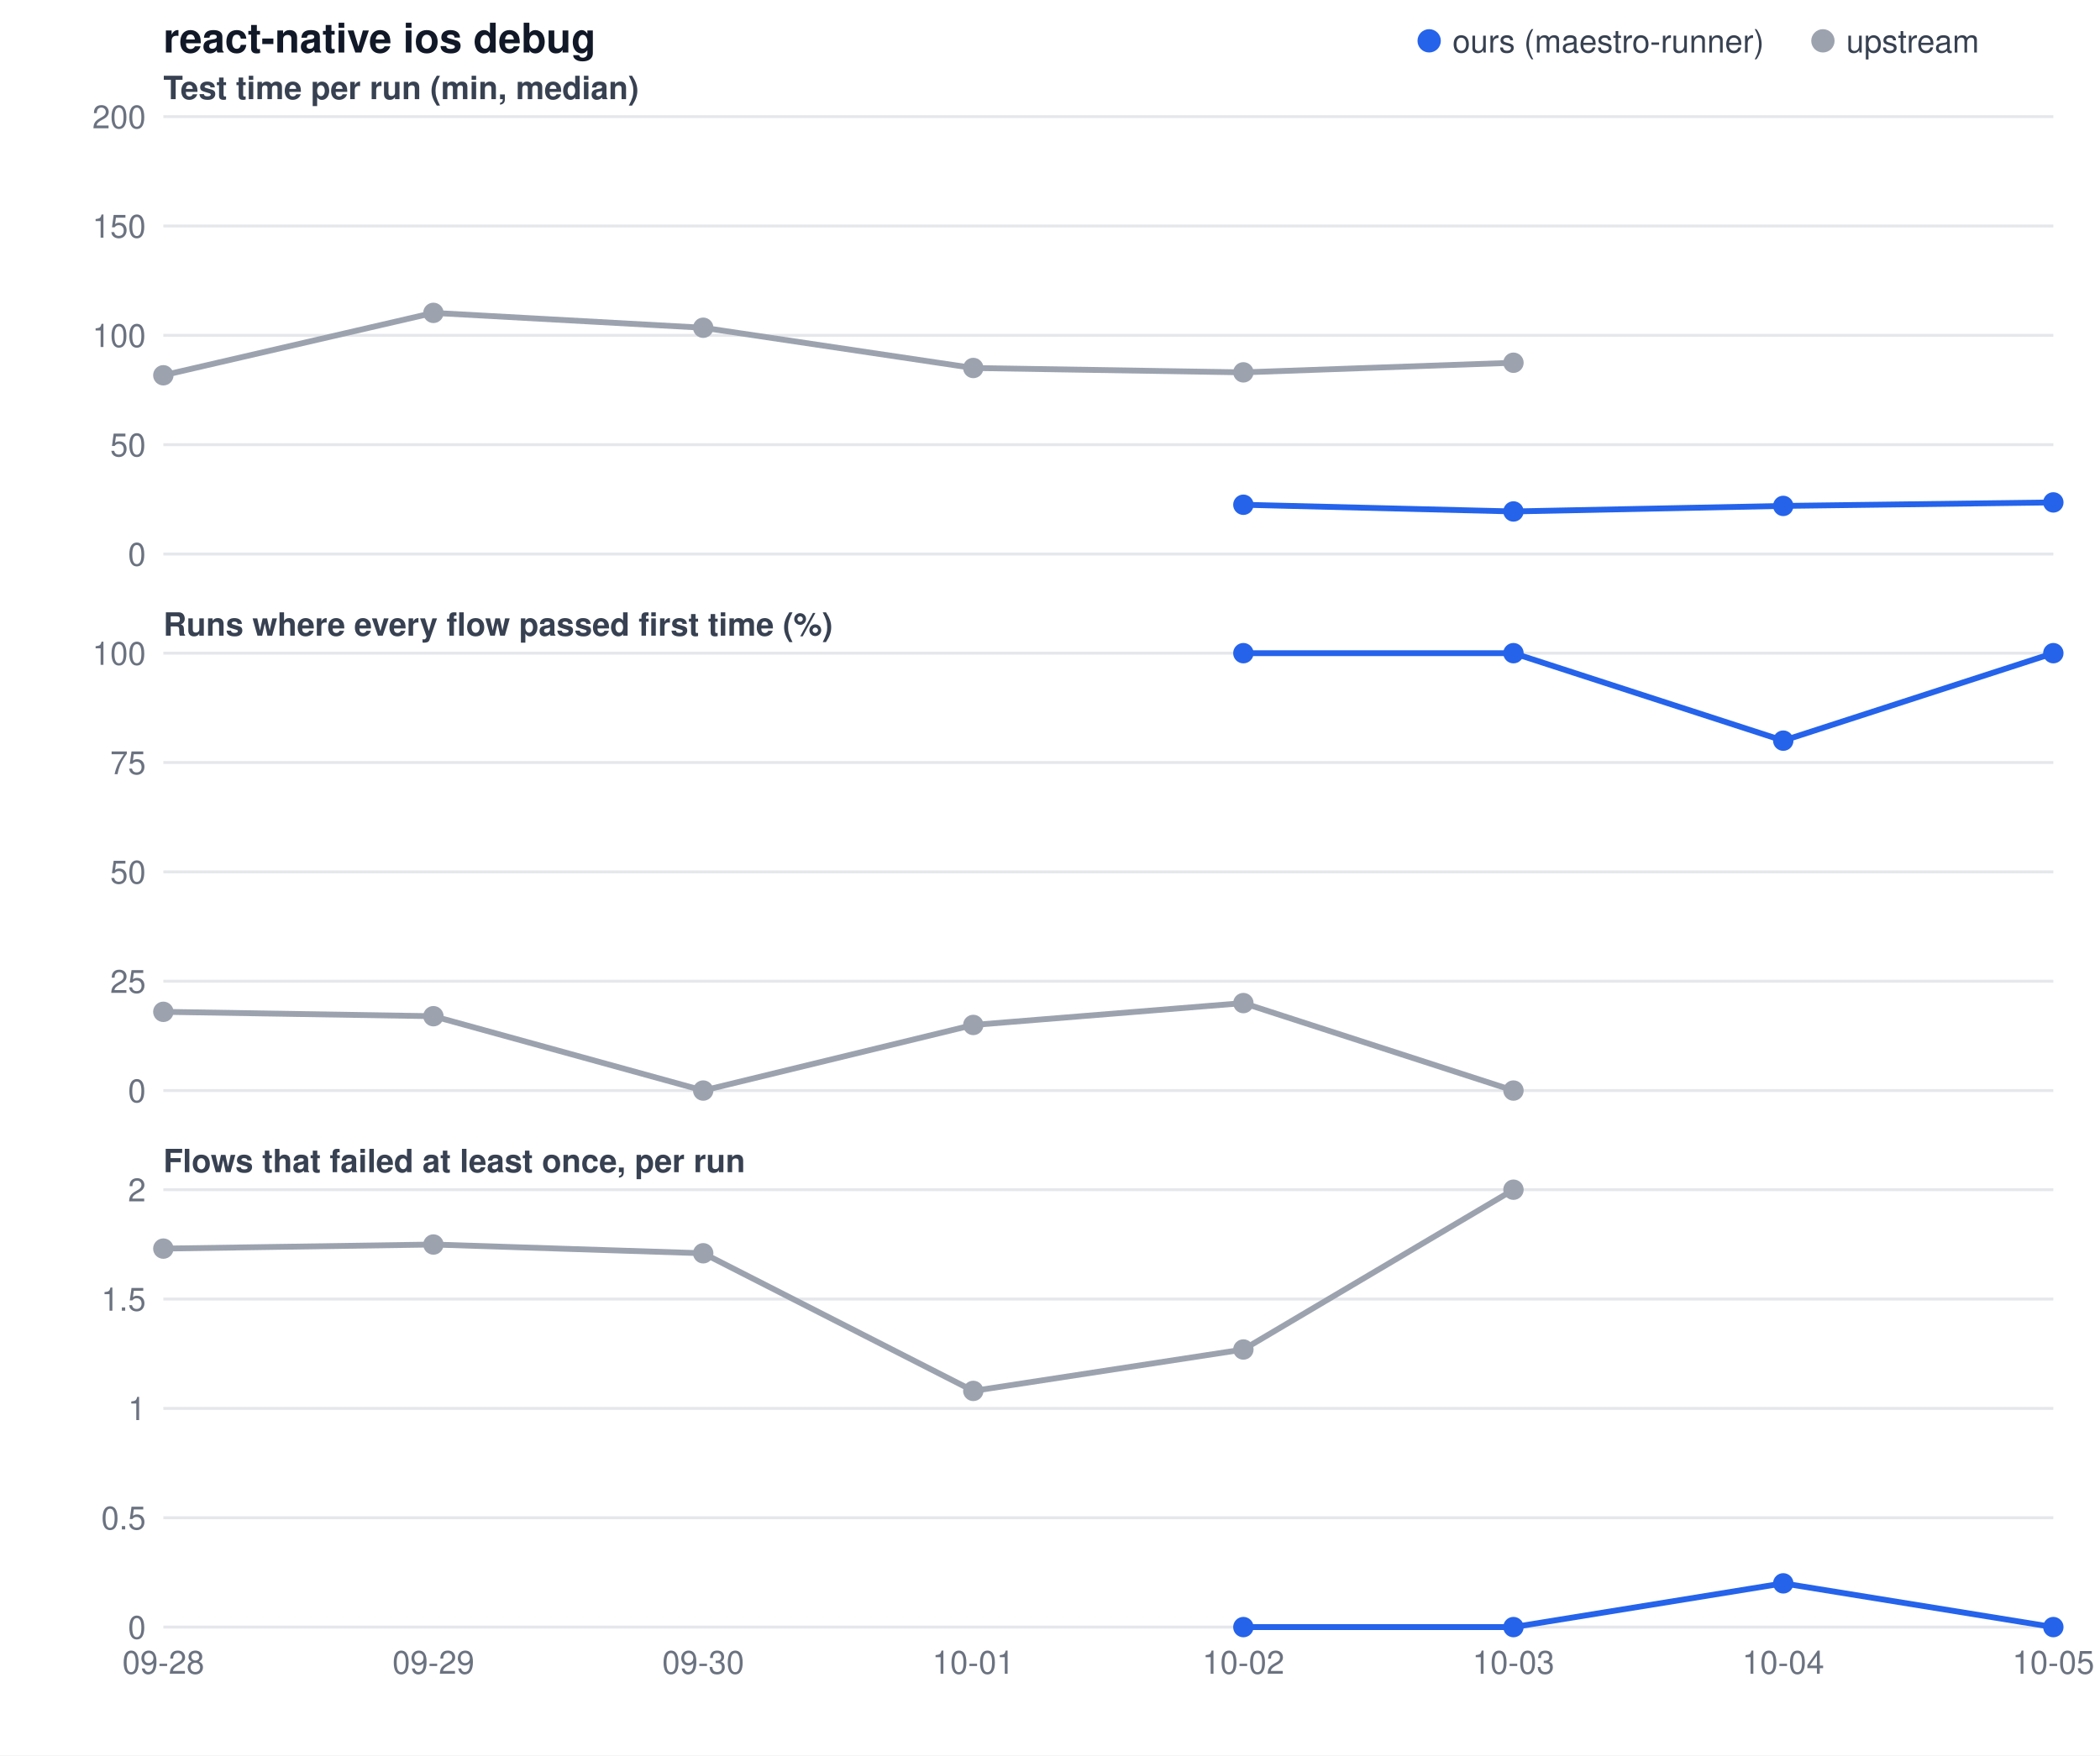
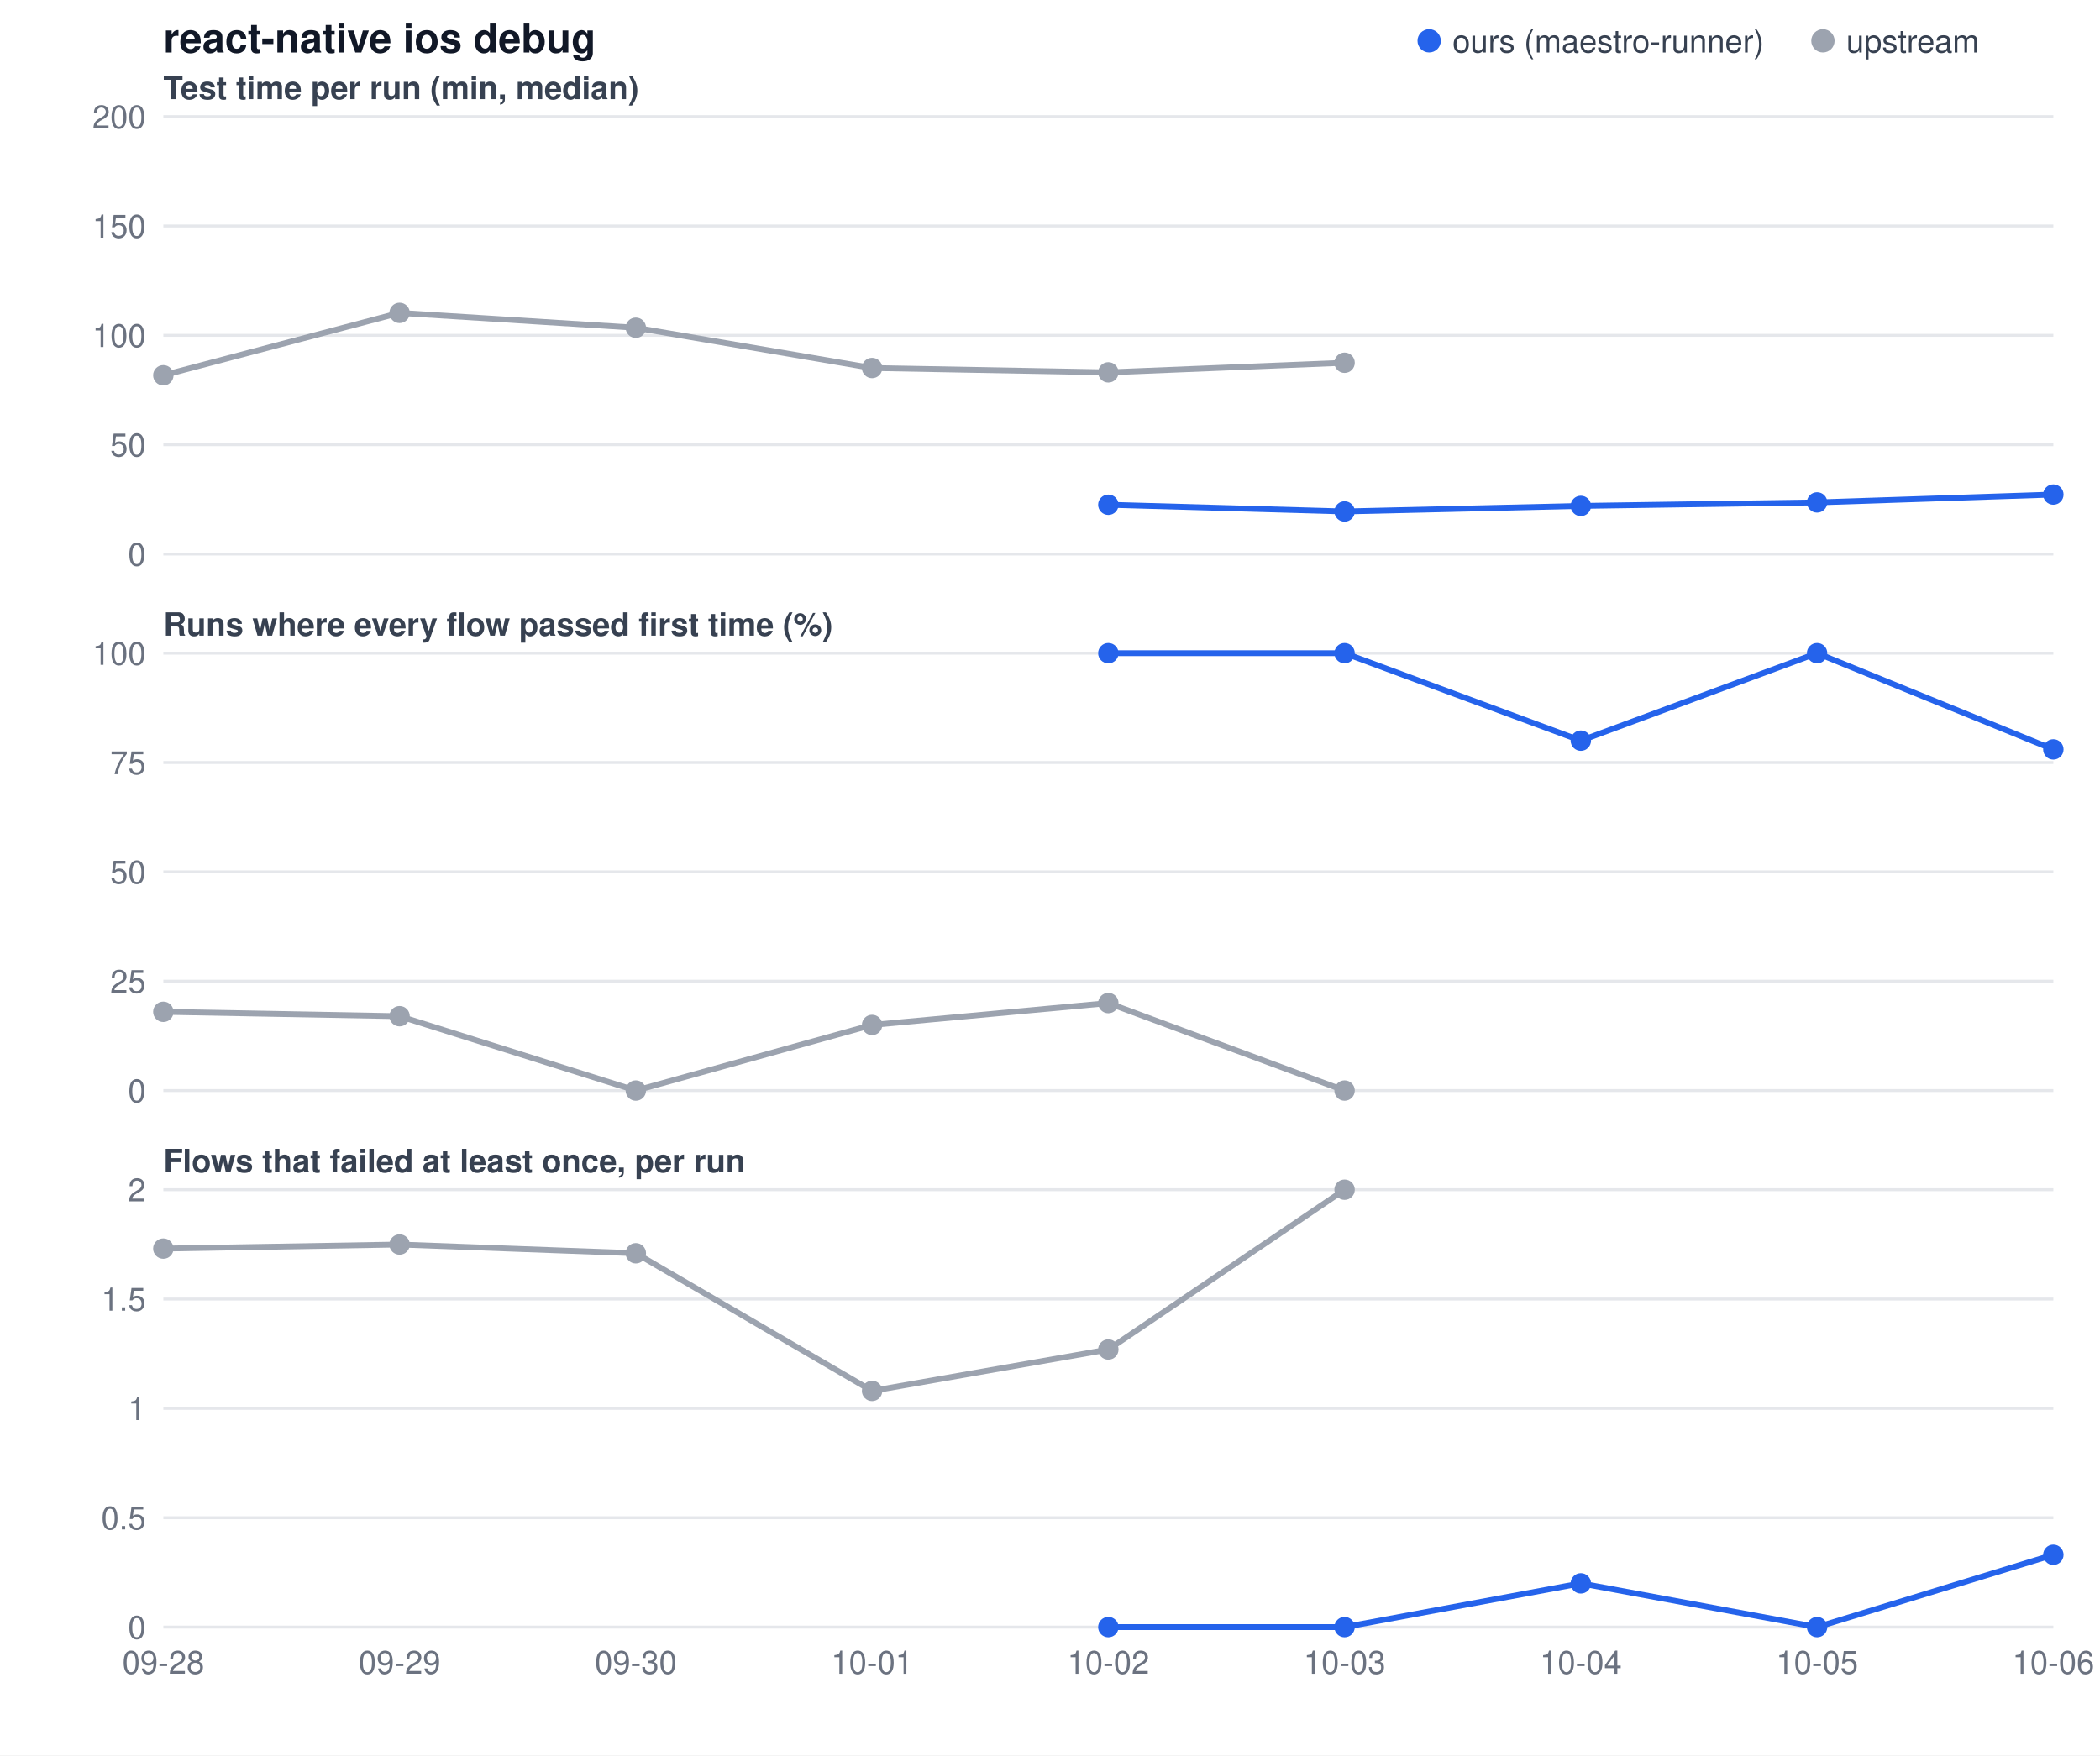
<svg xmlns="http://www.w3.org/2000/svg" width="720" height="602" font-family="-apple-system,Segoe UI,Helvetica,Arial,sans-serif" font-size="11">
  <rect width="100%" height="100%" fill="#ffffff" />
  <text x="56" y="18" font-size="14" font-weight="600" fill="#111827">react-native ios debug</text>
  <circle cx="490" cy="14" r="4" fill="#2563eb" />
  <text x="498" y="18" fill="#374151">ours (maestro-runner)</text>
  <circle cx="625" cy="14" r="4" fill="#9ca3af" />
  <text x="633" y="18" fill="#374151">upstream</text>
  <text x="56" y="34" fill="#374151" font-weight="600">Test time per run (min, median)</text>
  <line x1="56" x2="704" y1="190.0" y2="190.0" stroke="#e5e7eb" />
  <text x="50" y="194.0" text-anchor="end" fill="#6b7280">0</text>
  <line x1="56" x2="704" y1="152.5" y2="152.5" stroke="#e5e7eb" />
  <text x="50" y="156.5" text-anchor="end" fill="#6b7280">50</text>
  <line x1="56" x2="704" y1="115.0" y2="115.0" stroke="#e5e7eb" />
  <text x="50" y="119.0" text-anchor="end" fill="#6b7280">100</text>
  <line x1="56" x2="704" y1="77.5" y2="77.5" stroke="#e5e7eb" />
  <text x="50" y="81.5" text-anchor="end" fill="#6b7280">150</text>
  <line x1="56" x2="704" y1="40.0" y2="40.0" stroke="#e5e7eb" />
  <text x="50" y="44.0" text-anchor="end" fill="#6b7280">200</text>
-   <polyline fill="none" stroke="#9ca3af" stroke-width="2" points="56.0,128.7 148.6,107.3 241.1,112.4 333.7,126.2 426.3,127.7 518.9,124.4" />
+   <polyline fill="none" stroke="#9ca3af" stroke-width="2" points="56.0,128.7 137.0,107.3 218.0,112.4 299.0,126.2 380.0,127.7 461.0,124.4" />
  <circle cx="56.0" cy="128.7" r="3.5" fill="#9ca3af" />
-   <circle cx="148.6" cy="107.3" r="3.5" fill="#9ca3af" />
-   <circle cx="241.1" cy="112.4" r="3.5" fill="#9ca3af" />
-   <circle cx="333.7" cy="126.2" r="3.5" fill="#9ca3af" />
-   <circle cx="426.3" cy="127.7" r="3.5" fill="#9ca3af" />
-   <circle cx="518.9" cy="124.4" r="3.5" fill="#9ca3af" />
-   <polyline fill="none" stroke="#2563eb" stroke-width="2" points="426.3,173.1 518.9,175.4 611.4,173.5 704.0,172.3" />
-   <circle cx="426.3" cy="173.1" r="3.5" fill="#2563eb" />
-   <circle cx="518.9" cy="175.4" r="3.5" fill="#2563eb" />
-   <circle cx="611.4" cy="173.5" r="3.5" fill="#2563eb" />
-   <circle cx="704.0" cy="172.3" r="3.5" fill="#2563eb" />
+   <circle cx="137.0" cy="107.3" r="3.5" fill="#9ca3af" />
+   <circle cx="218.0" cy="112.4" r="3.5" fill="#9ca3af" />
+   <circle cx="299.0" cy="126.2" r="3.5" fill="#9ca3af" />
+   <circle cx="380.0" cy="127.7" r="3.5" fill="#9ca3af" />
+   <circle cx="461.0" cy="124.4" r="3.5" fill="#9ca3af" />
+   <polyline fill="none" stroke="#2563eb" stroke-width="2" points="380.0,173.1 461.0,175.4 542.0,173.5 623.0,172.3 704.0,169.6" />
+   <circle cx="380.0" cy="173.1" r="3.5" fill="#2563eb" />
+   <circle cx="461.0" cy="175.4" r="3.5" fill="#2563eb" />
+   <circle cx="542.0" cy="173.5" r="3.5" fill="#2563eb" />
+   <circle cx="623.0" cy="172.3" r="3.5" fill="#2563eb" />
+   <circle cx="704.0" cy="169.6" r="3.5" fill="#2563eb" />
  <text x="56" y="218" fill="#374151" font-weight="600">Runs where every flow passed first time (%)</text>
  <line x1="56" x2="704" y1="374.0" y2="374.0" stroke="#e5e7eb" />
  <text x="50" y="378.0" text-anchor="end" fill="#6b7280">0</text>
  <line x1="56" x2="704" y1="336.5" y2="336.5" stroke="#e5e7eb" />
  <text x="50" y="340.5" text-anchor="end" fill="#6b7280">25</text>
  <line x1="56" x2="704" y1="299.0" y2="299.0" stroke="#e5e7eb" />
  <text x="50" y="303.0" text-anchor="end" fill="#6b7280">50</text>
  <line x1="56" x2="704" y1="261.5" y2="261.5" stroke="#e5e7eb" />
  <text x="50" y="265.5" text-anchor="end" fill="#6b7280">75</text>
  <line x1="56" x2="704" y1="224.0" y2="224.0" stroke="#e5e7eb" />
  <text x="50" y="228.0" text-anchor="end" fill="#6b7280">100</text>
-   <polyline fill="none" stroke="#9ca3af" stroke-width="2" points="56.0,347.0 148.6,348.5 241.1,374.0 333.7,351.5 426.3,344.0 518.9,374.0" />
+   <polyline fill="none" stroke="#9ca3af" stroke-width="2" points="56.0,347.0 137.0,348.5 218.0,374.0 299.0,351.5 380.0,344.0 461.0,374.0" />
  <circle cx="56.0" cy="347.0" r="3.5" fill="#9ca3af" />
-   <circle cx="148.6" cy="348.5" r="3.5" fill="#9ca3af" />
-   <circle cx="241.1" cy="374.0" r="3.5" fill="#9ca3af" />
-   <circle cx="333.7" cy="351.5" r="3.5" fill="#9ca3af" />
-   <circle cx="426.3" cy="344.0" r="3.5" fill="#9ca3af" />
-   <circle cx="518.9" cy="374.0" r="3.5" fill="#9ca3af" />
-   <polyline fill="none" stroke="#2563eb" stroke-width="2" points="426.3,224.0 518.9,224.0 611.4,254.0 704.0,224.0" />
-   <circle cx="426.3" cy="224.0" r="3.5" fill="#2563eb" />
-   <circle cx="518.9" cy="224.0" r="3.5" fill="#2563eb" />
-   <circle cx="611.4" cy="254.0" r="3.5" fill="#2563eb" />
-   <circle cx="704.0" cy="224.0" r="3.5" fill="#2563eb" />
+   <circle cx="137.0" cy="348.5" r="3.5" fill="#9ca3af" />
+   <circle cx="218.0" cy="374.0" r="3.5" fill="#9ca3af" />
+   <circle cx="299.0" cy="351.5" r="3.5" fill="#9ca3af" />
+   <circle cx="380.0" cy="344.0" r="3.5" fill="#9ca3af" />
+   <circle cx="461.0" cy="374.0" r="3.5" fill="#9ca3af" />
+   <polyline fill="none" stroke="#2563eb" stroke-width="2" points="380.0,224.0 461.0,224.0 542.0,254.0 623.0,224.0 704.0,257.0" />
+   <circle cx="380.0" cy="224.0" r="3.5" fill="#2563eb" />
+   <circle cx="461.0" cy="224.0" r="3.5" fill="#2563eb" />
+   <circle cx="542.0" cy="254.0" r="3.5" fill="#2563eb" />
+   <circle cx="623.0" cy="224.0" r="3.5" fill="#2563eb" />
+   <circle cx="704.0" cy="257.0" r="3.5" fill="#2563eb" />
  <text x="56" y="402" fill="#374151" font-weight="600">Flows that failed at least once, per run</text>
  <line x1="56" x2="704" y1="558.0" y2="558.0" stroke="#e5e7eb" />
  <text x="50" y="562.0" text-anchor="end" fill="#6b7280">0</text>
  <line x1="56" x2="704" y1="520.5" y2="520.5" stroke="#e5e7eb" />
  <text x="50" y="524.5" text-anchor="end" fill="#6b7280">0.5</text>
  <line x1="56" x2="704" y1="483.0" y2="483.0" stroke="#e5e7eb" />
  <text x="50" y="487.0" text-anchor="end" fill="#6b7280">1</text>
  <line x1="56" x2="704" y1="445.5" y2="445.5" stroke="#e5e7eb" />
  <text x="50" y="449.5" text-anchor="end" fill="#6b7280">1.5</text>
  <line x1="56" x2="704" y1="408.0" y2="408.0" stroke="#e5e7eb" />
  <text x="50" y="412.0" text-anchor="end" fill="#6b7280">2</text>
-   <polyline fill="none" stroke="#9ca3af" stroke-width="2" points="56.0,428.2 148.6,426.8 241.1,429.8 333.7,477.0 426.3,462.8 518.9,408.0" />
+   <polyline fill="none" stroke="#9ca3af" stroke-width="2" points="56.0,428.2 137.0,426.8 218.0,429.8 299.0,477.0 380.0,462.8 461.0,408.0" />
  <circle cx="56.0" cy="428.2" r="3.5" fill="#9ca3af" />
-   <circle cx="148.6" cy="426.8" r="3.5" fill="#9ca3af" />
-   <circle cx="241.1" cy="429.8" r="3.5" fill="#9ca3af" />
-   <circle cx="333.7" cy="477.0" r="3.5" fill="#9ca3af" />
-   <circle cx="426.3" cy="462.8" r="3.5" fill="#9ca3af" />
-   <circle cx="518.9" cy="408.0" r="3.5" fill="#9ca3af" />
-   <polyline fill="none" stroke="#2563eb" stroke-width="2" points="426.3,558.0 518.9,558.0 611.4,543.0 704.0,558.0" />
-   <circle cx="426.3" cy="558.0" r="3.5" fill="#2563eb" />
-   <circle cx="518.9" cy="558.0" r="3.5" fill="#2563eb" />
-   <circle cx="611.4" cy="543.0" r="3.5" fill="#2563eb" />
-   <circle cx="704.0" cy="558.0" r="3.5" fill="#2563eb" />
+   <circle cx="137.0" cy="426.8" r="3.5" fill="#9ca3af" />
+   <circle cx="218.0" cy="429.8" r="3.5" fill="#9ca3af" />
+   <circle cx="299.0" cy="477.0" r="3.5" fill="#9ca3af" />
+   <circle cx="380.0" cy="462.8" r="3.5" fill="#9ca3af" />
+   <circle cx="461.0" cy="408.0" r="3.5" fill="#9ca3af" />
+   <polyline fill="none" stroke="#2563eb" stroke-width="2" points="380.0,558.0 461.0,558.0 542.0,543.0 623.0,558.0 704.0,533.2" />
+   <circle cx="380.0" cy="558.0" r="3.5" fill="#2563eb" />
+   <circle cx="461.0" cy="558.0" r="3.5" fill="#2563eb" />
+   <circle cx="542.0" cy="543.0" r="3.5" fill="#2563eb" />
+   <circle cx="623.0" cy="558.0" r="3.5" fill="#2563eb" />
+   <circle cx="704.0" cy="533.2" r="3.5" fill="#2563eb" />
  <text x="56.0" y="574" text-anchor="middle" fill="#6b7280">09-28</text>
-   <text x="148.6" y="574" text-anchor="middle" fill="#6b7280">09-29</text>
-   <text x="241.1" y="574" text-anchor="middle" fill="#6b7280">09-30</text>
-   <text x="333.7" y="574" text-anchor="middle" fill="#6b7280">10-01</text>
-   <text x="426.3" y="574" text-anchor="middle" fill="#6b7280">10-02</text>
-   <text x="518.9" y="574" text-anchor="middle" fill="#6b7280">10-03</text>
-   <text x="611.4" y="574" text-anchor="middle" fill="#6b7280">10-04</text>
-   <text x="704.0" y="574" text-anchor="middle" fill="#6b7280">10-05</text>
+   <text x="137.0" y="574" text-anchor="middle" fill="#6b7280">09-29</text>
+   <text x="218.0" y="574" text-anchor="middle" fill="#6b7280">09-30</text>
+   <text x="299.0" y="574" text-anchor="middle" fill="#6b7280">10-01</text>
+   <text x="380.0" y="574" text-anchor="middle" fill="#6b7280">10-02</text>
+   <text x="461.0" y="574" text-anchor="middle" fill="#6b7280">10-03</text>
+   <text x="542.0" y="574" text-anchor="middle" fill="#6b7280">10-04</text>
+   <text x="623.0" y="574" text-anchor="middle" fill="#6b7280">10-05</text>
+   <text x="704.0" y="574" text-anchor="middle" fill="#6b7280">10-06</text>
</svg>
